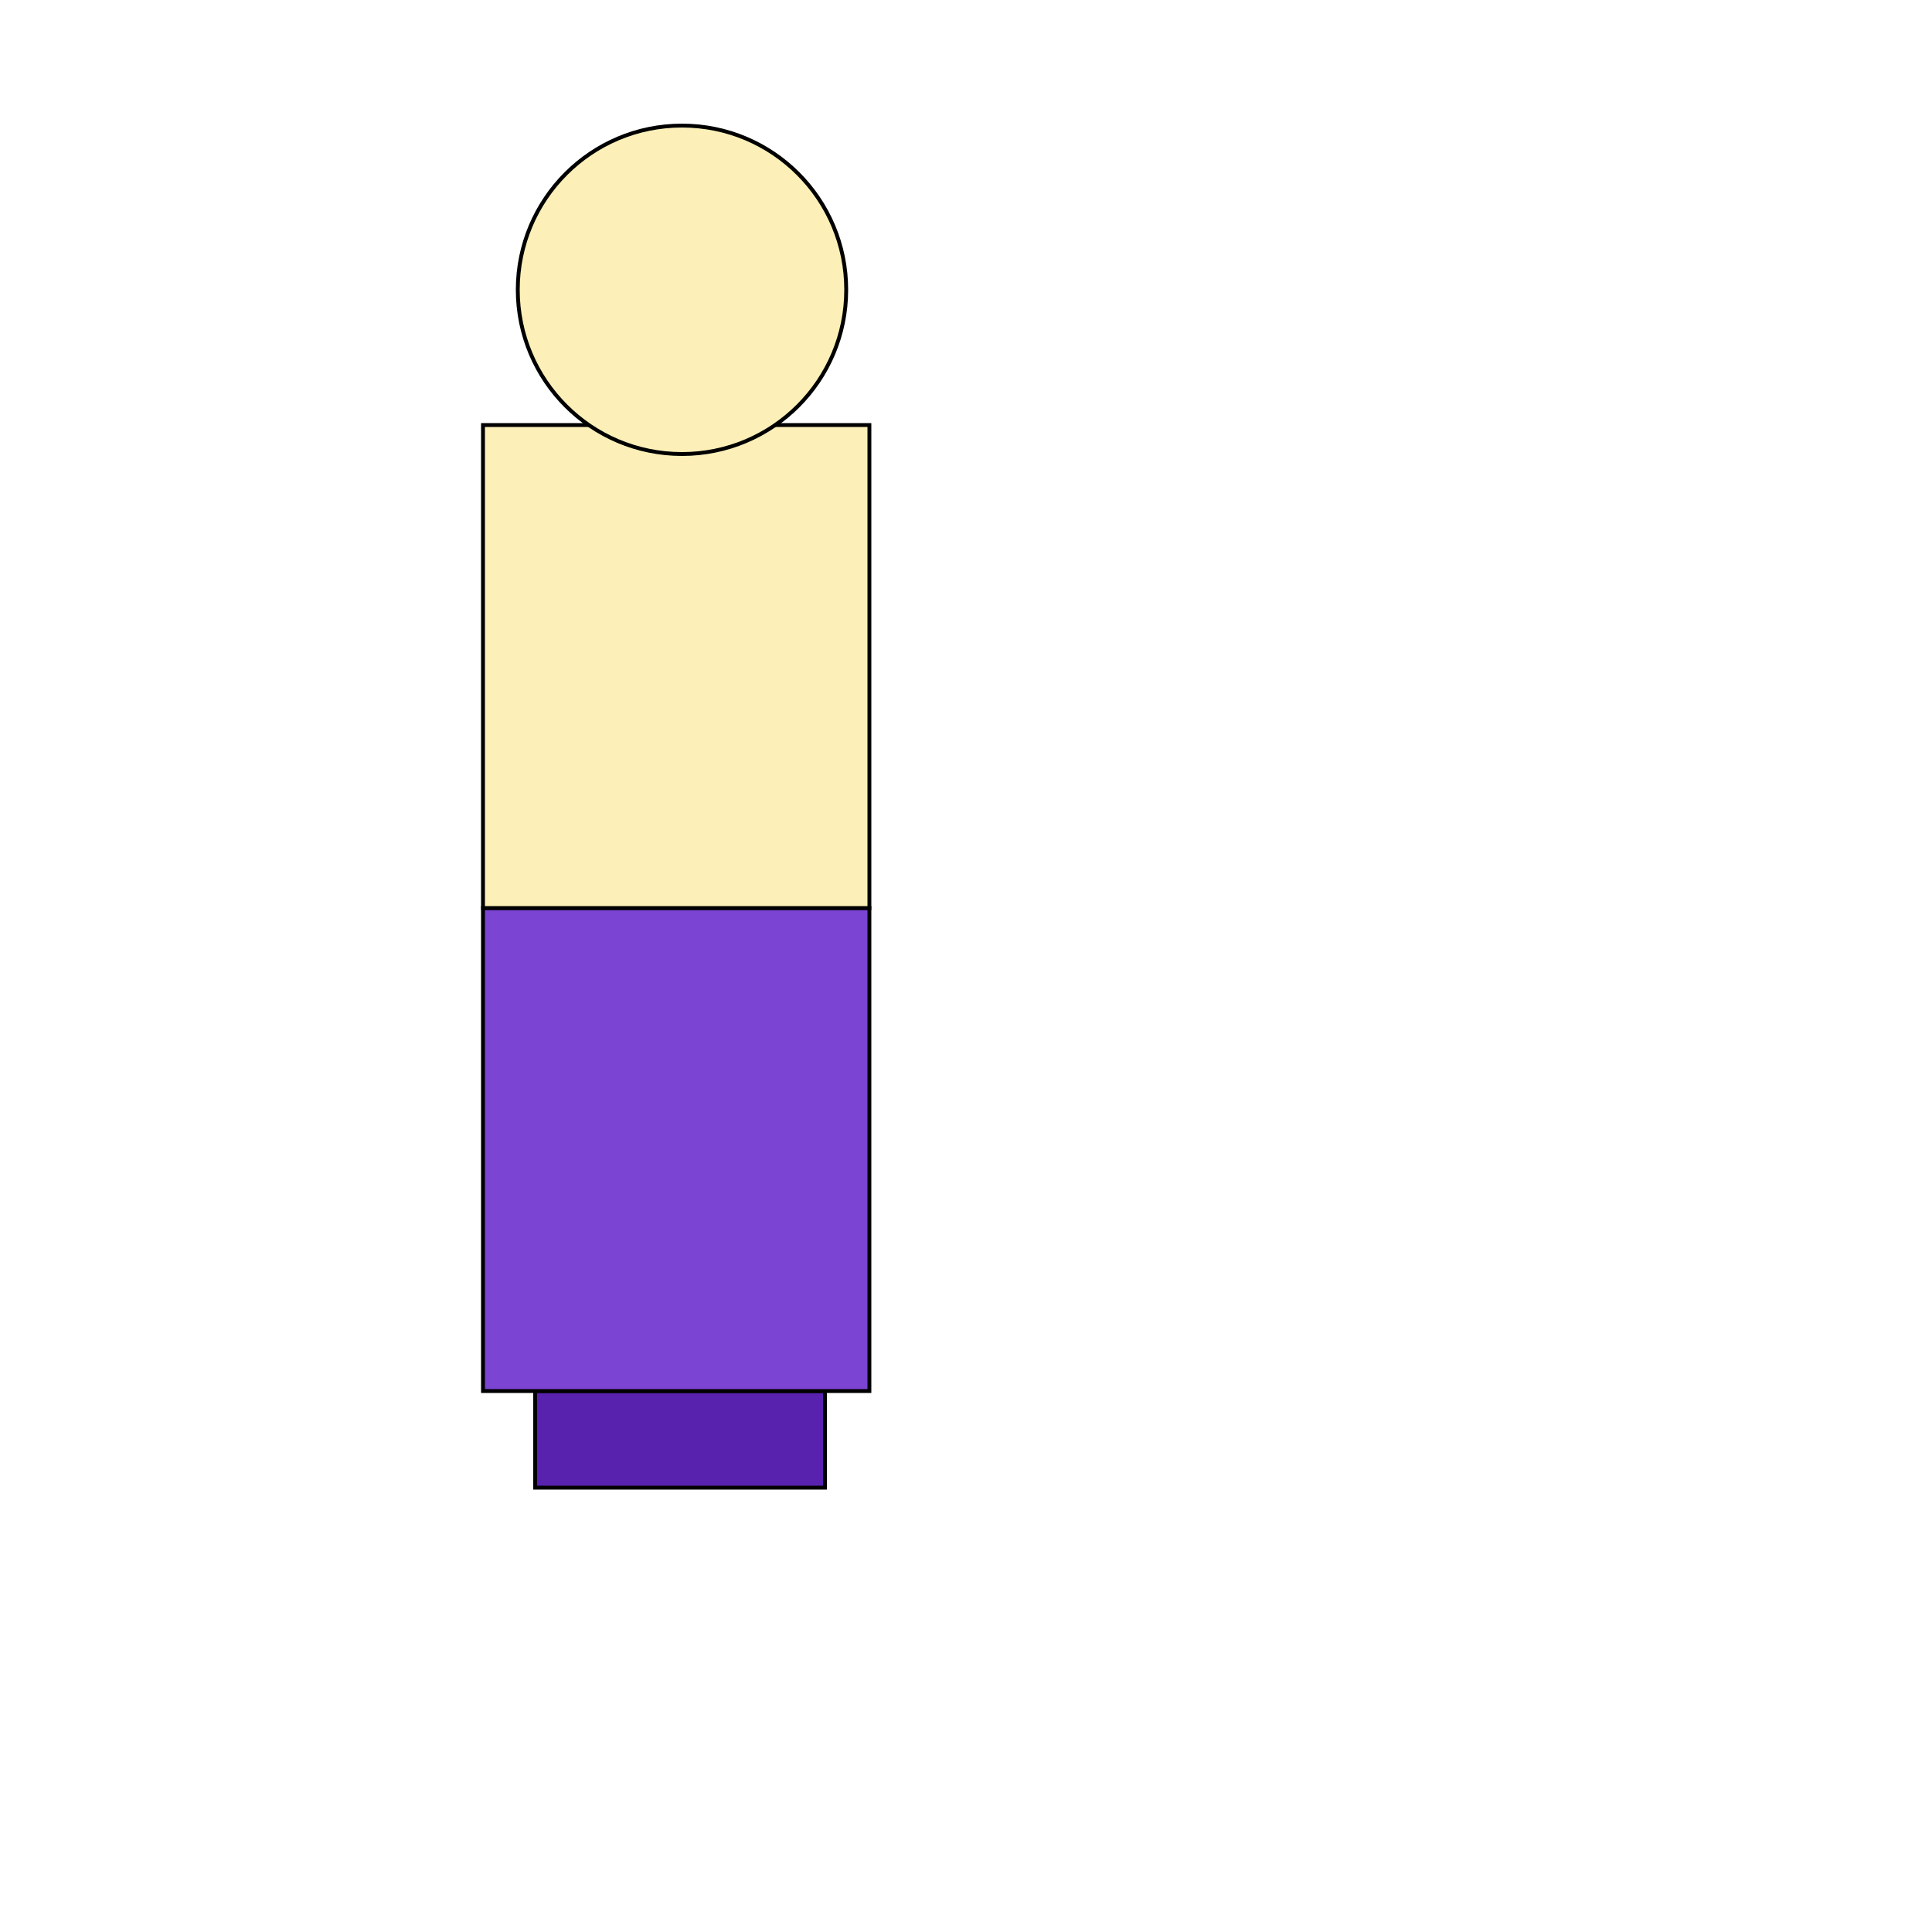
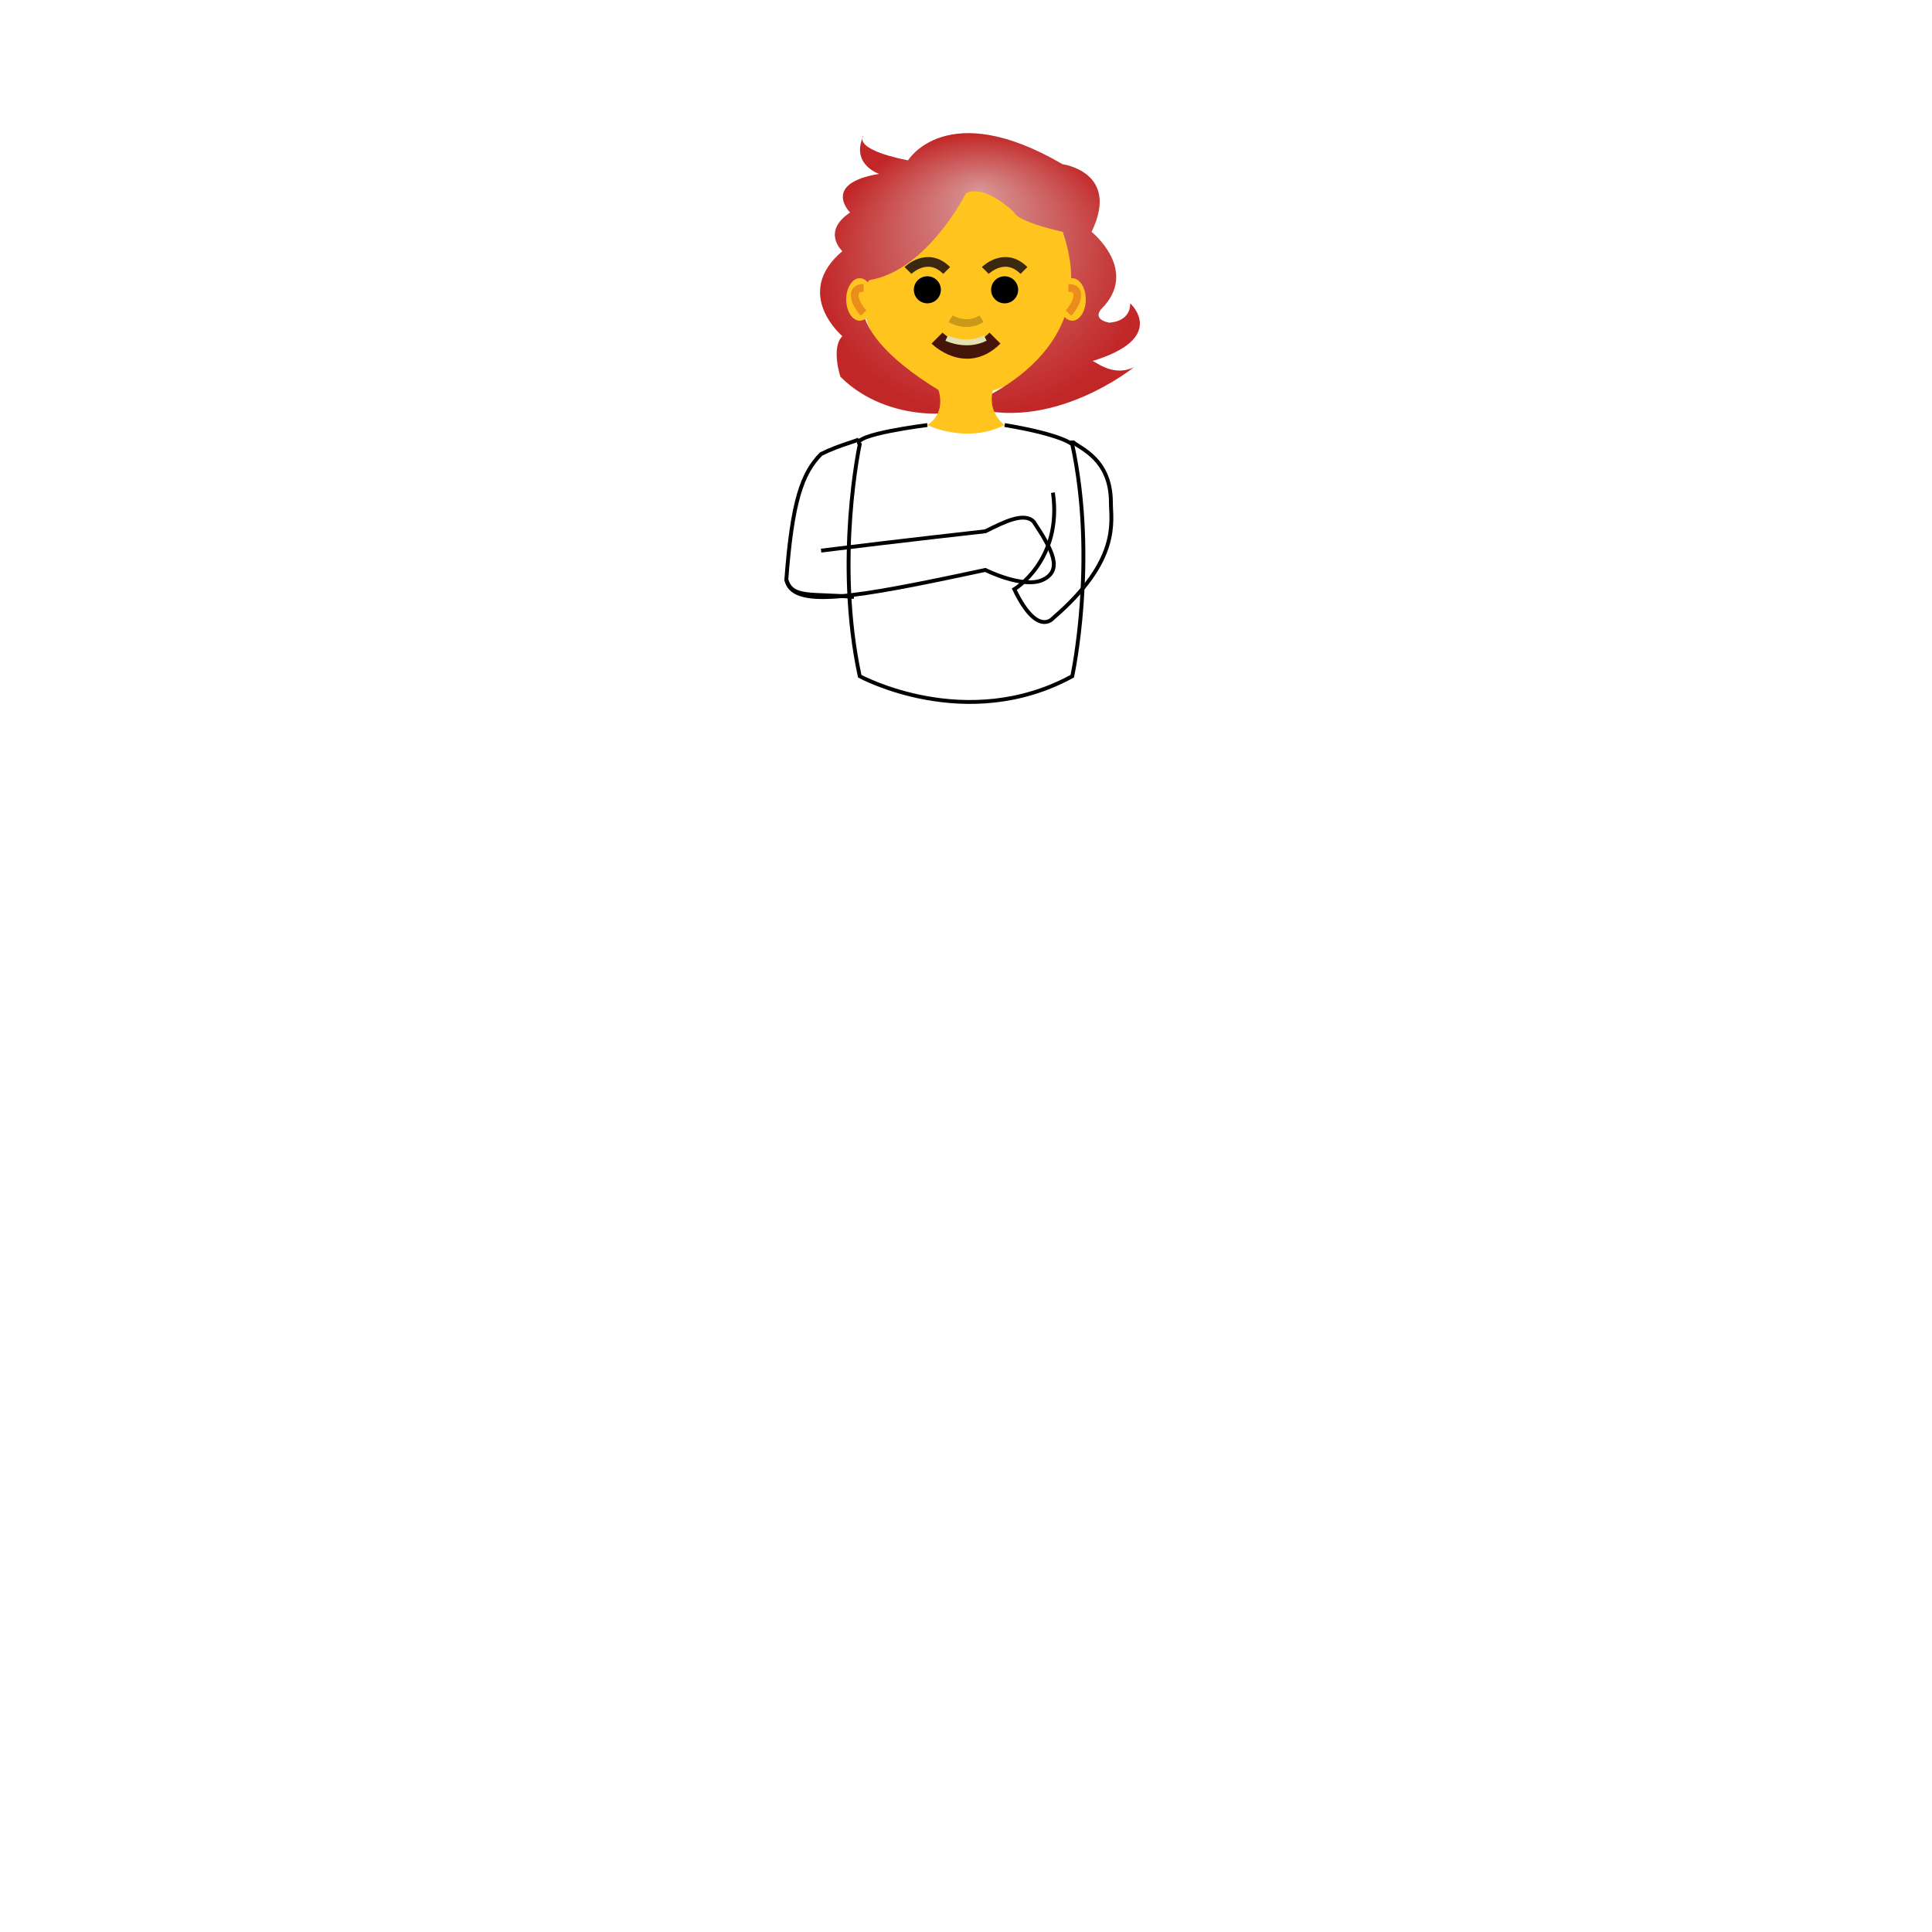
<svg xmlns="http://www.w3.org/2000/svg" width="1000" height="1000">
-   <rect id="barbatana" width="150" height="50" x="277" y="720" fill="#5822af" stroke="black" stroke-width="2" />
-   <rect id="cauda" width="200" height="250" x="250" y="470" fill="#7b44d3" stroke="black" stroke-width="2" />
-   <rect id="corpo" width="200" height="250" x="250" y="220" stroke="black" stroke-width="2" fill="#fcf0b8" />
-   <circle id="cabeca" stroke="black" stroke-width="2" fill="#fcf0b8" cx="353" cy="150" r="85" />
+   <g i="cabeca">
+     <radialGradient id="hair" cx="0.5" cy="0.5" r="0.5" fx="0.5" fy="0.2">
+       <stop offset="0%" stop-color="#d89595" />
+       <stop offset="100%" stop-color="#c22727" />
+     </radialGradient>
+     <ellipse id="cara" cx="500" cy="145" rx="55" ry="59" fill="#ffc41e" />
+     <circle id="olhoesq" cx="480" cy="150" r="7" />
+     <circle id="olhodir" cx="520" cy="150" r="7" />
+     <path id="sob-esq" d="         M 470 140         C 470 140 480 130 490 140" fill="transparent" stroke="#3a2811" stroke-width="5" />
+     <path id="sob-dir" d="         M 510 140         C 510 140 520 130 530 140" fill="transparent" stroke="#3a2811" stroke-width="5" />
+     <path id="nariz" d="         M 492 165         C 492 165 500 170 508 165" fill="transparent" stroke="#c99917" stroke-width="4" />
+     <path id="boca" d="         M 485 175         C 485 175 500 190 515 175" fill="transparent" stroke="#461509" stroke-width="8" />
+     <path id="dentes" d="         M 490 175         C 490 175 500 180 510 175" fill="transparent" stroke="#e2e1b4" stroke-width="3" />
+     <path id="cabelo" d="         M 500 100         C 500 100 480 140 450 145         C 450 145 425 170 500 210         C 500 215 460 220 435 195         C 435 195 430 180 436 174         C 436 174 410 152 436 130         C 436 130 425 120 440 110         C 440 110 425 95 455 90         C 455 90 440 85 447 70         C 447 70 440 77 470 83         C 470 83 490 50 550 85         C 550 85 580 89 565 120         C 565 120 590 140 570 160         C 570 160 565 165 574 167         C 574 167 585 167 585 157         C 585 157 605 175 565 187         C 565 185 575 196 587 190         C 587 190 544 225 500 210         C 500 210 573 185 550 120         C 550 120 527 115 525 110         C 525 110 510 95 500 100" fill="url(#hair)" />
+     <g id="orelha-esq">
+       <ellipse id="base-esq" cx="445" cy="155" rx="7" ry="11" fill="#ffc41e" />
+       <path d="             M 447 149             C 439 149 443 158 447 162" fill="transparent" stroke="#ea8d1c" stroke-width="4" />
+     </g>
+     <g id="orelha-dir">
+       <ellipse id="base-dir" cx="555" cy="155" rx="7" ry="11" fill="#ffc41e" />
+       <path d="             M 553 149             C 561 149 557 158 553 162" fill="transparent" stroke="#ea8d1c" stroke-width="4" />
+     </g>
+     <path id="pescoco" d="         M 480 190          C 480 190 495 210 480 220         C 480 220 500 230 520 220         C 520 220 505 210 520 190         L 480 190" fill="#ffc41e" />
+   </g>
+   <g i="tronco" fill="transparent" stroke="black" stroke-width="2">
+     <path id="corpo" d="             M 480 220             C 480 220 440 225 445 230             C 445 230 432 290 445 350             C 445 350 500 380 555 350             C 555 350 568 290 555 230             C 555 230 550 225 520 220" />
+     <path id="braco-dir" d="         M 555 228         C 555 231 575 235 575 260         C 575 270 580 290 545 320         C 545 320 537 330 525 305         C 525 305 550 290 545 255" />
+     <path id="braco-esq" d="         M 445 227         C 445 228 435 230 425 235         C 415 245 410 260 407 300         C 410 310 420 307 442 309" />
+     <path id="antebraco-esq" d="         M 407 300         C 410 315 440 310 510 295         C 510 295 530 305 540 300         C 550 295 545 285 535 270         C 530 265 520 270 510 275         C 510 275 465 280 425 285" />
+     <path id="antebraco-dir" d="         M 545 320         " />
+   </g>
</svg>
